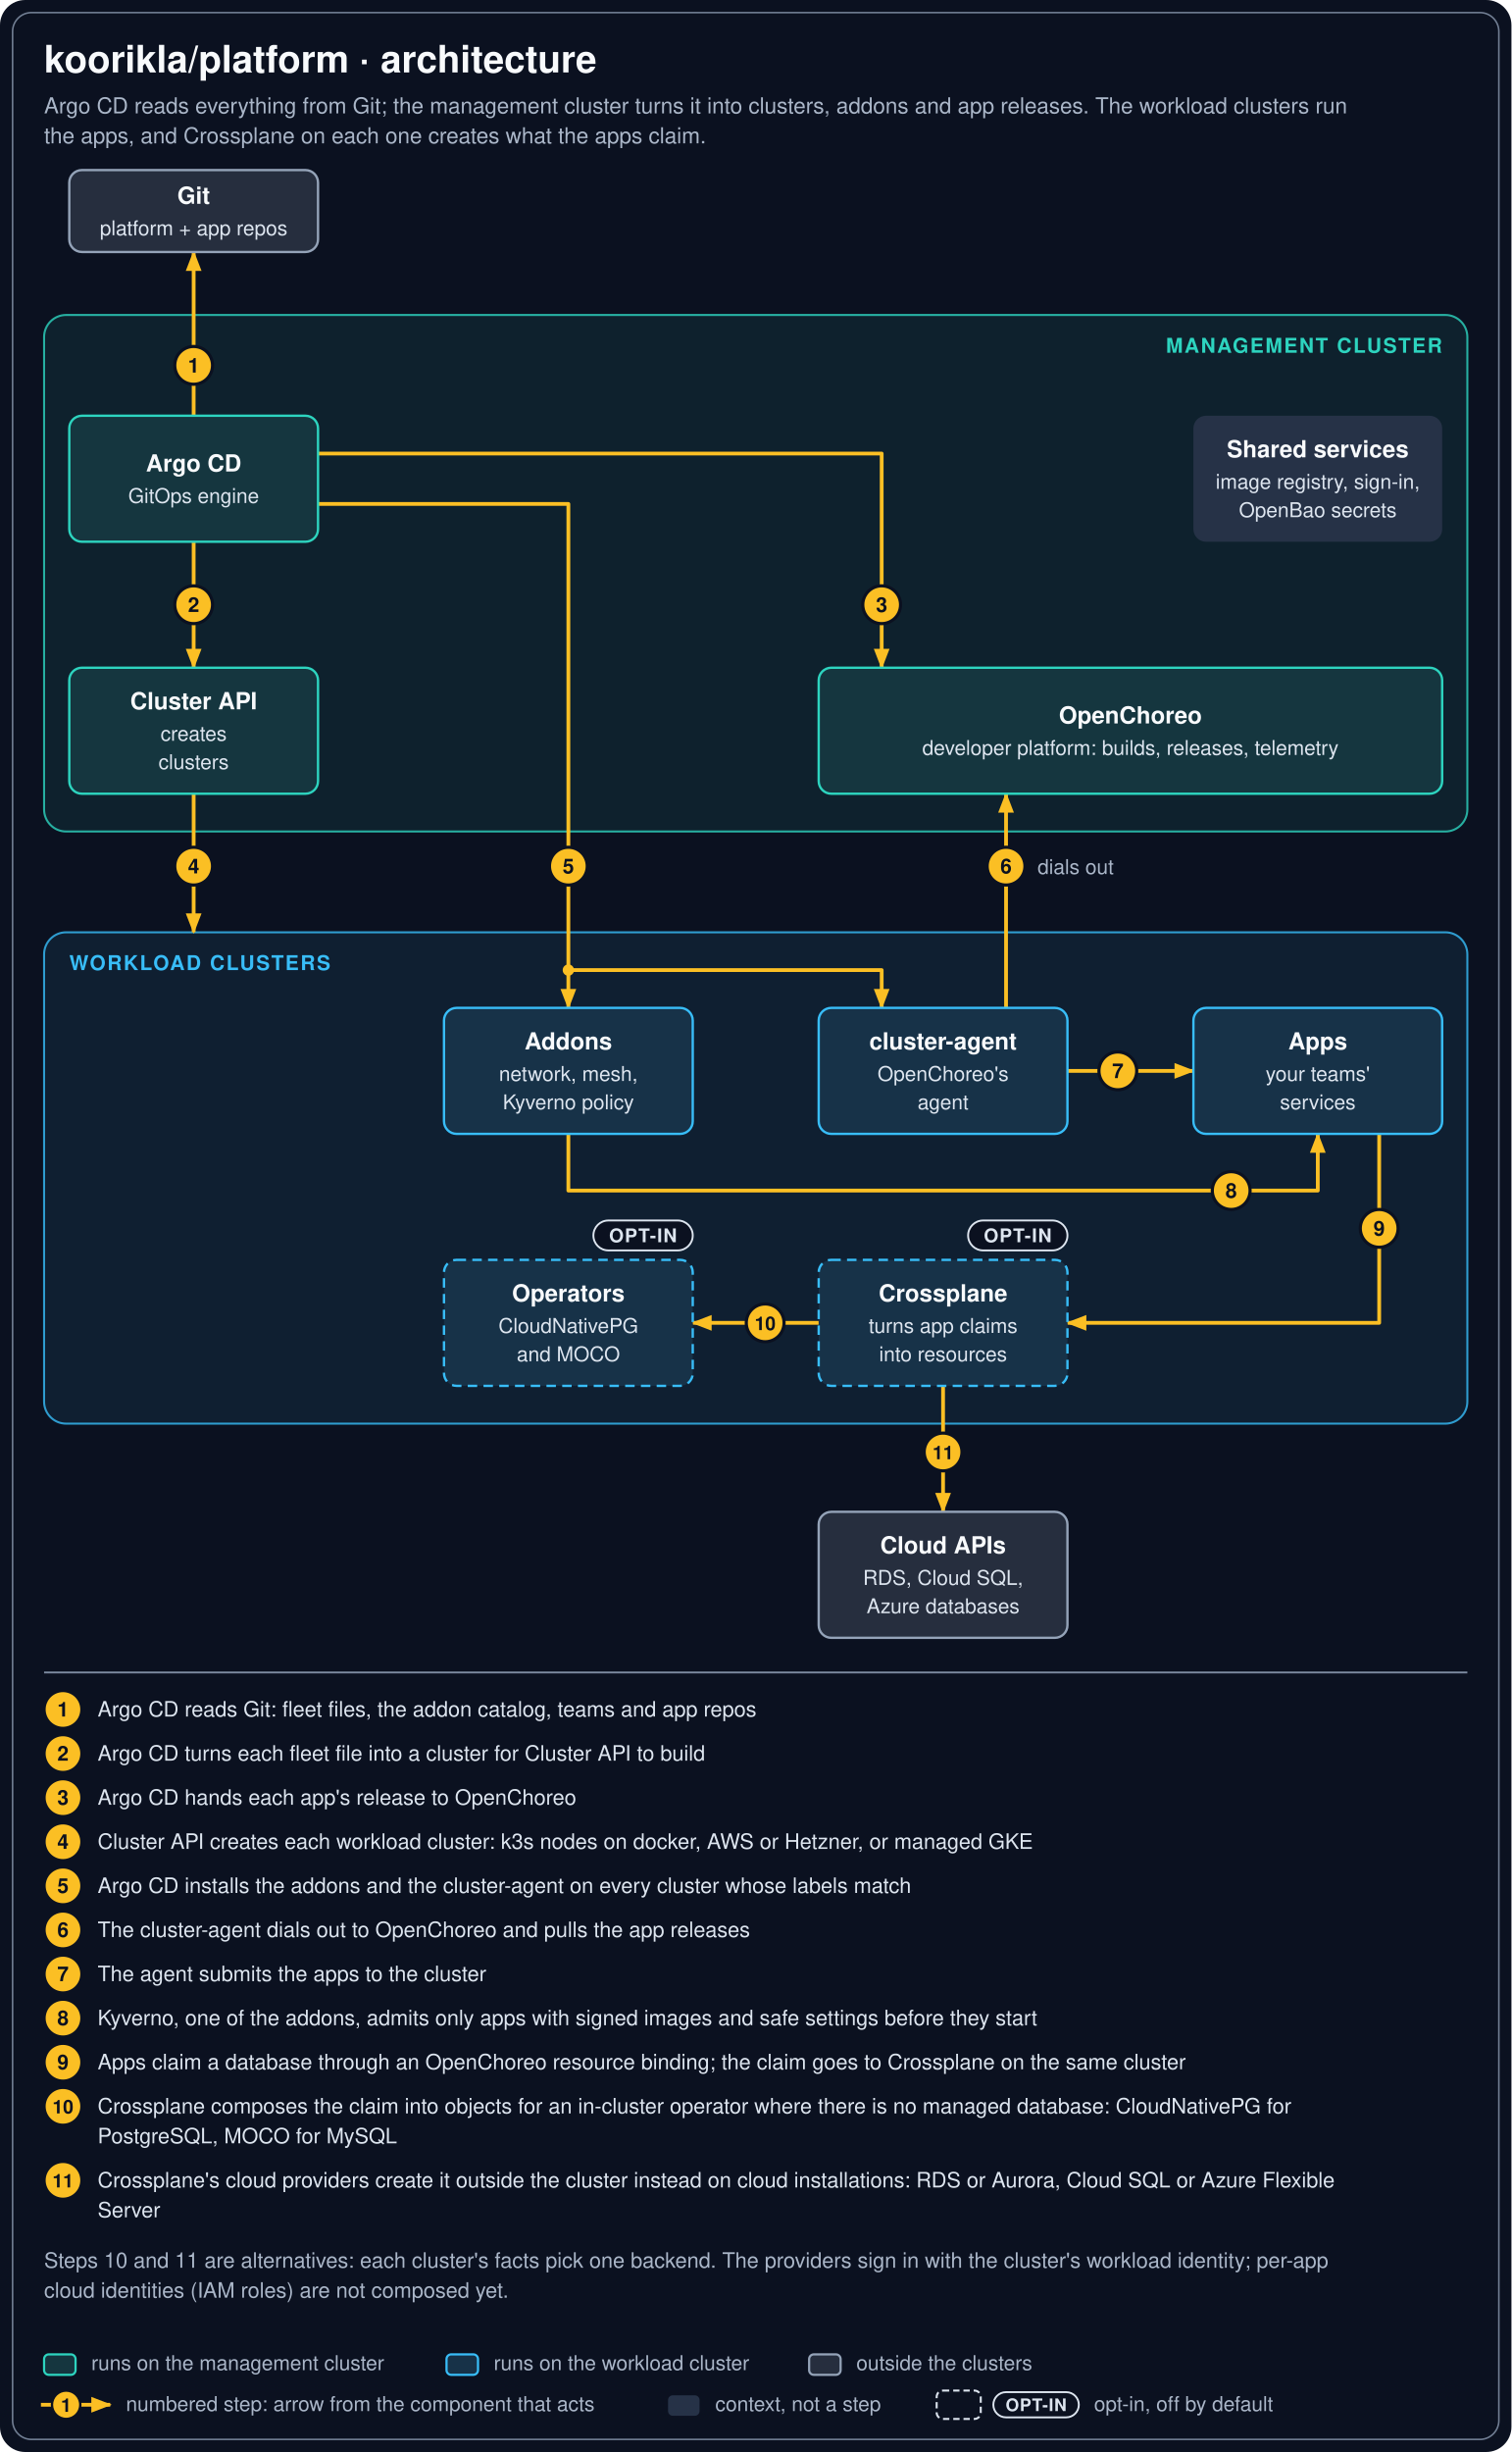
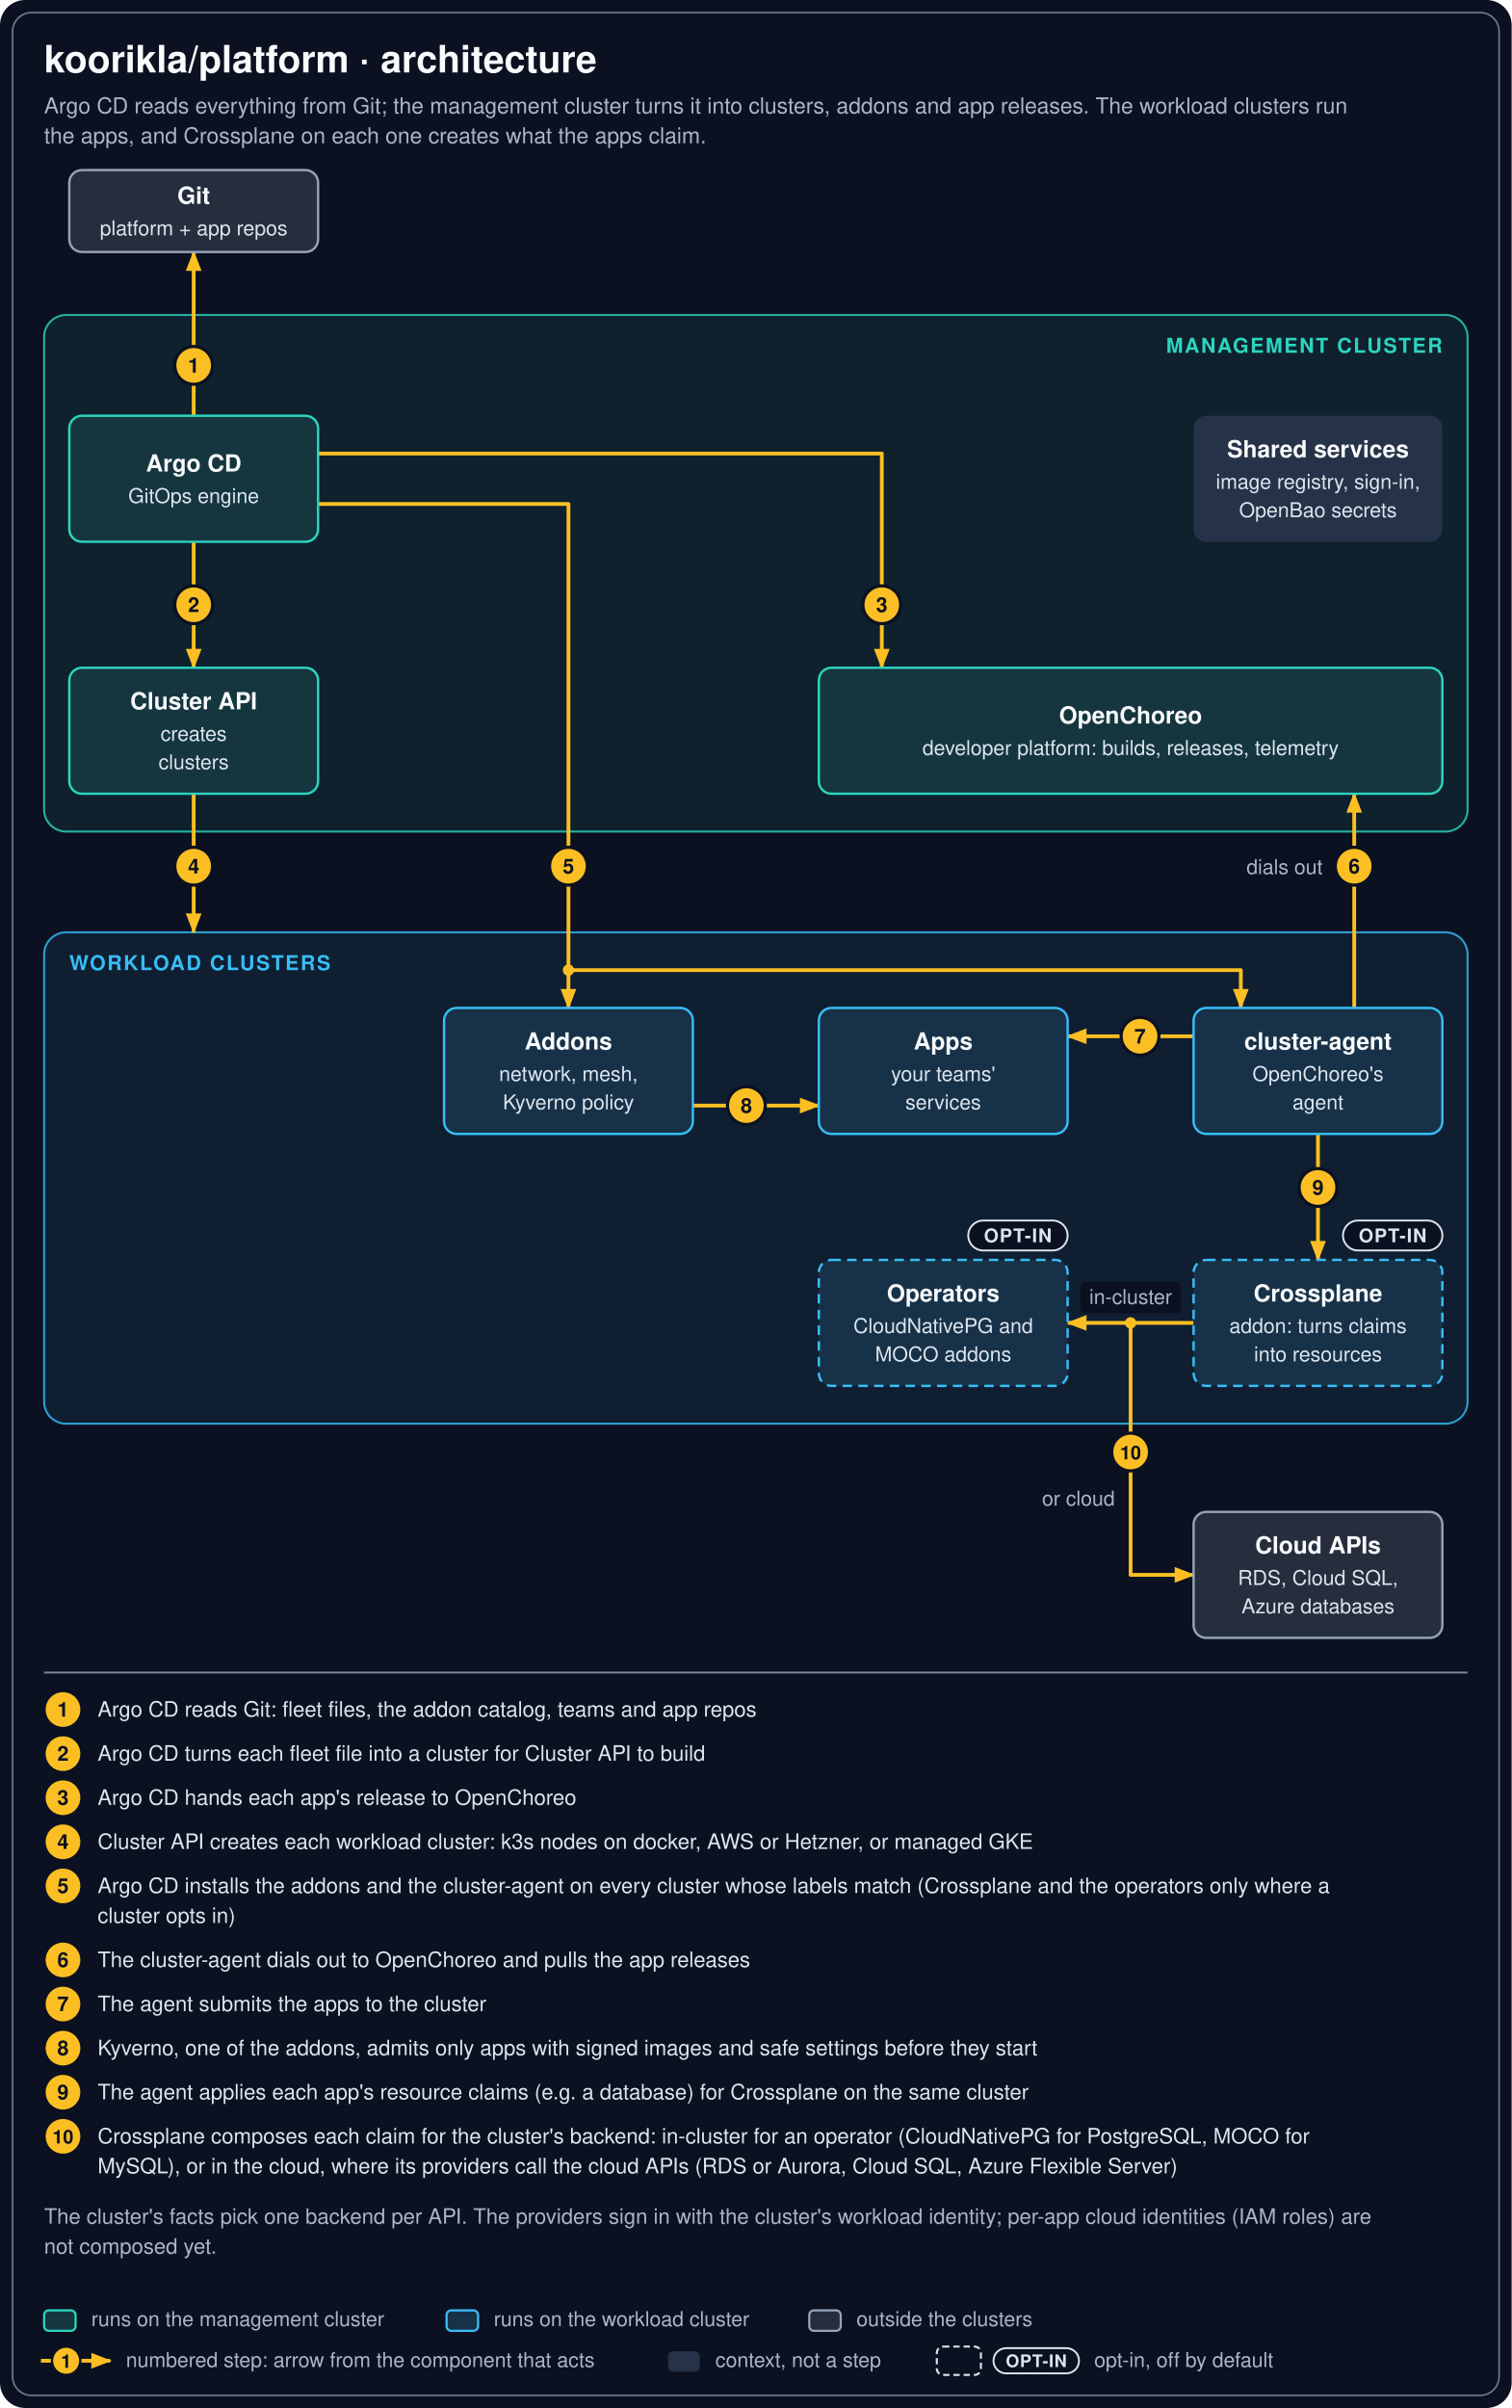
- <svg xmlns="http://www.w3.org/2000/svg" width="960" height="1557" viewBox="0 0 960 1557" role="img" aria-label="koorikla/platform · architecture">
-   <style>.s{font-family:'Segoe UI','Helvetica Neue',Helvetica,Arial,'Liberation Sans',sans-serif}.m{font-family:'JetBrains Mono',SFMono-Regular,Menlo,Consolas,'Liberation Mono',monospace}.fx{fill:none;stroke-width:3.4;stroke-linecap:round;stroke-dasharray:4 10;opacity:0;animation:fxdash .9s linear infinite,fxseq 14.60s linear infinite both}@keyframes fxdash{to{stroke-dashoffset:-14}}@keyframes fxseq{0%{opacity:0}3%{opacity:1}18.1%{opacity:1}23.1%{opacity:0}100%{opacity:0}}@media (prefers-reduced-motion:reduce){.fx{animation:none;opacity:0}}</style>
+ <svg xmlns="http://www.w3.org/2000/svg" width="960" height="1529" viewBox="0 0 960 1529" role="img" aria-label="koorikla/platform · architecture">
+   <style>.s{font-family:'Segoe UI','Helvetica Neue',Helvetica,Arial,'Liberation Sans',sans-serif}.m{font-family:'JetBrains Mono',SFMono-Regular,Menlo,Consolas,'Liberation Mono',monospace}.fx{fill:none;stroke-width:3.4;stroke-linecap:round;stroke-dasharray:4 10;opacity:0;animation:fxdash .9s linear infinite,fxseq 13.50s linear infinite both}@keyframes fxdash{to{stroke-dashoffset:-14}}@keyframes fxseq{0%{opacity:0}3%{opacity:1}19.6%{opacity:1}24.6%{opacity:0}100%{opacity:0}}@media (prefers-reduced-motion:reduce){.fx{animation:none;opacity:0}}</style>
  <defs>
    <marker id="ahfbbf24" markerWidth="13" markerHeight="10" refX="12" refY="5" orient="auto" markerUnits="userSpaceOnUse">
      <path d="M0,0 L13,5 L0,10 z" fill="#fbbf24" />
    </marker>
    <marker id="asfbbf24" markerWidth="13" markerHeight="10" refX="1" refY="5" orient="auto" markerUnits="userSpaceOnUse">
      <path d="M13,0 L0,5 L13,10 z" fill="#fbbf24" />
    </marker>
  </defs>
-   <rect width="960" height="1557" rx="16" fill="#0b1120" />
-   <rect x="8" y="8" width="944" height="1541" rx="12" fill="none" stroke="#8b9ab0" stroke-opacity=".8" />
+   <rect width="960" height="1529" rx="16" fill="#0b1120" />
+   <rect x="8" y="8" width="944" height="1513" rx="12" fill="none" stroke="#8b9ab0" stroke-opacity=".8" />
  <rect x="28" y="200" width="904" height="328" rx="14" fill="#0e212d" stroke="#2dd4bf" stroke-opacity=".8" stroke-width="1.3" />
  <text class="s" x="916.0" y="224.0" font-size="13" fill="#2dd4bf" font-weight="700" text-anchor="end" letter-spacing="1.0">MANAGEMENT CLUSTER</text>
  <rect x="28" y="592" width="904" height="312" rx="14" fill="#0f1f31" stroke="#38bdf8" stroke-opacity=".8" stroke-width="1.3" />
  <text class="s" x="44.0" y="616.0" font-size="13" fill="#38bdf8" font-weight="700" letter-spacing="1.0">WORKLOAD CLUSTERS</text>
  <path d="M 123.0 264.0 L 123.0 160.0" fill="none" stroke="#fbbf24" stroke-width="2.4" stroke-linejoin="round" marker-end="url(#ahfbbf24)" />
  <path d="M 123.0 344.0 L 123.0 424.0" fill="none" stroke="#fbbf24" stroke-width="2.4" stroke-linejoin="round" marker-end="url(#ahfbbf24)" />
  <path d="M 202.0 288.0 L 560.0 288.0 L 560.0 424.0" fill="none" stroke="#fbbf24" stroke-width="2.4" stroke-linejoin="round" marker-end="url(#ahfbbf24)" />
  <path d="M 123.0 504.0 L 123.0 592.0" fill="none" stroke="#fbbf24" stroke-width="2.4" stroke-linejoin="round" marker-end="url(#ahfbbf24)" />
  <path d="M 202.0 320.0 L 361.0 320.0 L 361.0 640.0" fill="none" stroke="#fbbf24" stroke-width="2.4" stroke-linejoin="round" marker-end="url(#ahfbbf24)" />
-   <path d="M 361.0 616.0 L 560.0 616.0 L 560.0 640.0" fill="none" stroke="#fbbf24" stroke-width="2.4" stroke-linejoin="round" marker-end="url(#ahfbbf24)" />
-   <path d="M 639.0 640.0 L 639.0 504.0" fill="none" stroke="#fbbf24" stroke-width="2.4" stroke-linejoin="round" marker-end="url(#ahfbbf24)" />
-   <path d="M 678.0 680.0 L 758.0 680.0" fill="none" stroke="#fbbf24" stroke-width="2.4" stroke-linejoin="round" marker-end="url(#ahfbbf24)" />
-   <path d="M 361.0 720.0 L 361.0 756.0 L 837.0 756.0 L 837.0 720.0" fill="none" stroke="#fbbf24" stroke-width="2.4" stroke-linejoin="round" marker-end="url(#ahfbbf24)" />
-   <path d="M 876.0 720.0 L 876.0 840.0 L 678.0 840.0" fill="none" stroke="#fbbf24" stroke-width="2.4" stroke-linejoin="round" marker-end="url(#ahfbbf24)" />
-   <path d="M 520.0 840.0 L 440.0 840.0" fill="none" stroke="#fbbf24" stroke-width="2.4" stroke-linejoin="round" marker-end="url(#ahfbbf24)" />
-   <path d="M 599.0 880.0 L 599.0 960.0" fill="none" stroke="#fbbf24" stroke-width="2.4" stroke-linejoin="round" marker-end="url(#ahfbbf24)" />
+   <path d="M 361.0 616.0 L 788.0 616.0 L 788.0 640.0" fill="none" stroke="#fbbf24" stroke-width="2.4" stroke-linejoin="round" marker-end="url(#ahfbbf24)" />
+   <path d="M 860.0 640.0 L 860.0 504.0" fill="none" stroke="#fbbf24" stroke-width="2.4" stroke-linejoin="round" marker-end="url(#ahfbbf24)" />
+   <path d="M 758.0 658.0 L 678.0 658.0" fill="none" stroke="#fbbf24" stroke-width="2.4" stroke-linejoin="round" marker-end="url(#ahfbbf24)" />
+   <path d="M 440.0 702.0 L 520.0 702.0" fill="none" stroke="#fbbf24" stroke-width="2.4" stroke-linejoin="round" marker-end="url(#ahfbbf24)" />
+   <path d="M 837.0 720.0 L 837.0 800.0" fill="none" stroke="#fbbf24" stroke-width="2.4" stroke-linejoin="round" marker-end="url(#ahfbbf24)" />
+   <path d="M 758.0 840.0 L 678.0 840.0" fill="none" stroke="#fbbf24" stroke-width="2.4" stroke-linejoin="round" marker-end="url(#ahfbbf24)" />
+   <path d="M 718.0 840.0 L 718.0 1000.0 L 758.0 1000.0" fill="none" stroke="#fbbf24" stroke-width="2.4" stroke-linejoin="round" marker-end="url(#ahfbbf24)" />
  <path class="fx" d="M 123.0 264.0 L 123.0 160.0" stroke="#fde5a7" style="animation-delay:0s,0.00s" />
  <path class="fx" d="M 123.0 344.0 L 123.0 424.0" stroke="#fde5a7" style="animation-delay:0s,1.10s" />
  <path class="fx" d="M 202.0 288.0 L 560.0 288.0 L 560.0 424.0" stroke="#fde5a7" style="animation-delay:0s,2.20s" />
  <path class="fx" d="M 123.0 504.0 L 123.0 592.0" stroke="#fde5a7" style="animation-delay:0s,3.30s" />
  <path class="fx" d="M 202.0 320.0 L 361.0 320.0 L 361.0 640.0" stroke="#fde5a7" style="animation-delay:0s,4.40s" />
-   <path class="fx" d="M 361.0 616.0 L 560.0 616.0 L 560.0 640.0" stroke="#fde5a7" style="animation-delay:0s,4.40s" />
-   <path class="fx" d="M 639.0 640.0 L 639.0 504.0" stroke="#fde5a7" style="animation-delay:0s,5.50s" />
-   <path class="fx" d="M 678.0 680.0 L 758.0 680.0" stroke="#fde5a7" style="animation-delay:0s,6.60s" />
-   <path class="fx" d="M 361.0 720.0 L 361.0 756.0 L 837.0 756.0 L 837.0 720.0" stroke="#fde5a7" style="animation-delay:0s,7.70s" />
-   <path class="fx" d="M 876.0 720.0 L 876.0 840.0 L 678.0 840.0" stroke="#fde5a7" style="animation-delay:0s,8.80s" />
-   <path class="fx" d="M 520.0 840.0 L 440.0 840.0" stroke="#fde5a7" style="animation-delay:0s,9.90s" />
-   <path class="fx" d="M 599.0 880.0 L 599.0 960.0" stroke="#fde5a7" style="animation-delay:0s,11.00s" />
+   <path class="fx" d="M 361.0 616.0 L 788.0 616.0 L 788.0 640.0" stroke="#fde5a7" style="animation-delay:0s,4.40s" />
+   <path class="fx" d="M 860.0 640.0 L 860.0 504.0" stroke="#fde5a7" style="animation-delay:0s,5.50s" />
+   <path class="fx" d="M 758.0 658.0 L 678.0 658.0" stroke="#fde5a7" style="animation-delay:0s,6.60s" />
+   <path class="fx" d="M 440.0 702.0 L 520.0 702.0" stroke="#fde5a7" style="animation-delay:0s,7.70s" />
+   <path class="fx" d="M 837.0 720.0 L 837.0 800.0" stroke="#fde5a7" style="animation-delay:0s,8.80s" />
+   <path class="fx" d="M 758.0 840.0 L 678.0 840.0" stroke="#fde5a7" style="animation-delay:0s,9.90s" />
+   <path class="fx" d="M 718.0 840.0 L 718.0 1000.0 L 758.0 1000.0" stroke="#fde5a7" style="animation-delay:0s,9.90s" />
  <rect x="44" y="108" width="158" height="52" rx="8" fill="#262e3e" stroke="#94a3b8" stroke-width="1.5" />
  <text class="s" x="123.0" y="129.4" font-size="15" fill="#f8fafc" font-weight="600" text-anchor="middle">Git</text>
  <text class="s" x="123.0" y="149.4" font-size="13" fill="#dde5ef" text-anchor="middle">platform + app repos</text>
  <rect x="44" y="264" width="158" height="80" rx="8" fill="#15363f" stroke="#2dd4bf" stroke-width="1.5" />
  <text class="s" x="123.0" y="299.4" font-size="15" fill="#f8fafc" font-weight="600" text-anchor="middle">Argo CD</text>
  <text class="s" x="123.0" y="319.4" font-size="13" fill="#dde5ef" text-anchor="middle">GitOps engine</text>
  <rect x="758" y="264" width="158" height="80" rx="8" fill="#263247" stroke="none" stroke-width="0" />
  <text class="s" x="837.0" y="290.4" font-size="15" fill="#f8fafc" font-weight="600" text-anchor="middle">Shared services</text>
  <text class="s" x="837.0" y="310.4" font-size="13" fill="#dde5ef" text-anchor="middle">image registry, sign-in,</text>
  <text class="s" x="837.0" y="328.4" font-size="13" fill="#dde5ef" text-anchor="middle">OpenBao secrets</text>
  <rect x="44" y="424" width="158" height="80" rx="8" fill="#15363f" stroke="#2dd4bf" stroke-width="1.5" />
  <text class="s" x="123.0" y="450.4" font-size="15" fill="#f8fafc" font-weight="600" text-anchor="middle">Cluster API</text>
  <text class="s" x="123.0" y="470.4" font-size="13" fill="#dde5ef" text-anchor="middle">creates</text>
  <text class="s" x="123.0" y="488.4" font-size="13" fill="#dde5ef" text-anchor="middle">clusters</text>
  <rect x="520" y="424" width="396" height="80" rx="8" fill="#15363f" stroke="#2dd4bf" stroke-width="1.5" />
  <text class="s" x="718.0" y="459.4" font-size="15" fill="#f8fafc" font-weight="600" text-anchor="middle">OpenChoreo</text>
  <text class="s" x="718.0" y="479.4" font-size="13" fill="#dde5ef" text-anchor="middle">developer platform: builds, releases, telemetry</text>
  <rect x="282" y="640" width="158" height="80" rx="8" fill="#173248" stroke="#38bdf8" stroke-width="1.5" />
  <text class="s" x="361.0" y="666.4" font-size="15" fill="#f8fafc" font-weight="600" text-anchor="middle">Addons</text>
  <text class="s" x="361.0" y="686.4" font-size="13" fill="#dde5ef" text-anchor="middle">network, mesh,</text>
  <text class="s" x="361.0" y="704.4" font-size="13" fill="#dde5ef" text-anchor="middle">Kyverno policy</text>
  <rect x="520" y="640" width="158" height="80" rx="8" fill="#173248" stroke="#38bdf8" stroke-width="1.5" />
-   <text class="s" x="599.0" y="666.4" font-size="15" fill="#f8fafc" font-weight="600" text-anchor="middle">cluster-agent</text>
-   <text class="s" x="599.0" y="686.4" font-size="13" fill="#dde5ef" text-anchor="middle">OpenChoreo's</text>
-   <text class="s" x="599.0" y="704.4" font-size="13" fill="#dde5ef" text-anchor="middle">agent</text>
+   <text class="s" x="599.0" y="666.4" font-size="15" fill="#f8fafc" font-weight="600" text-anchor="middle">Apps</text>
+   <text class="s" x="599.0" y="686.4" font-size="13" fill="#dde5ef" text-anchor="middle">your teams'</text>
+   <text class="s" x="599.0" y="704.4" font-size="13" fill="#dde5ef" text-anchor="middle">services</text>
  <rect x="758" y="640" width="158" height="80" rx="8" fill="#173248" stroke="#38bdf8" stroke-width="1.5" />
-   <text class="s" x="837.0" y="666.4" font-size="15" fill="#f8fafc" font-weight="600" text-anchor="middle">Apps</text>
-   <text class="s" x="837.0" y="686.4" font-size="13" fill="#dde5ef" text-anchor="middle">your teams'</text>
-   <text class="s" x="837.0" y="704.4" font-size="13" fill="#dde5ef" text-anchor="middle">services</text>
-   <rect x="282" y="800" width="158" height="80" rx="8" fill="#173248" stroke="#38bdf8" stroke-width="1.5" stroke-dasharray="6 4" />
-   <text class="s" x="361.0" y="826.4" font-size="15" fill="#f8fafc" font-weight="600" text-anchor="middle">Operators</text>
-   <text class="s" x="361.0" y="846.4" font-size="13" fill="#dde5ef" text-anchor="middle">CloudNativePG</text>
-   <text class="s" x="361.0" y="864.4" font-size="13" fill="#dde5ef" text-anchor="middle">and MOCO</text>
-   <rect x="376.9" y="775" width="63.1" height="19" rx="9.5" fill="#0b1120" stroke="#dde5ef" stroke-width="1.2" />
-   <text class="s" x="408.4" y="788.8" font-size="12" font-weight="700" fill="#dde5ef" text-anchor="middle" letter-spacing="0.6">OPT-IN</text>
+   <text class="s" x="837.0" y="666.4" font-size="15" fill="#f8fafc" font-weight="600" text-anchor="middle">cluster-agent</text>
+   <text class="s" x="837.0" y="686.4" font-size="13" fill="#dde5ef" text-anchor="middle">OpenChoreo's</text>
+   <text class="s" x="837.0" y="704.4" font-size="13" fill="#dde5ef" text-anchor="middle">agent</text>
  <rect x="520" y="800" width="158" height="80" rx="8" fill="#173248" stroke="#38bdf8" stroke-width="1.5" stroke-dasharray="6 4" />
-   <text class="s" x="599.0" y="826.4" font-size="15" fill="#f8fafc" font-weight="600" text-anchor="middle">Crossplane</text>
-   <text class="s" x="599.0" y="846.4" font-size="13" fill="#dde5ef" text-anchor="middle">turns app claims</text>
-   <text class="s" x="599.0" y="864.4" font-size="13" fill="#dde5ef" text-anchor="middle">into resources</text>
+   <text class="s" x="599.0" y="826.4" font-size="15" fill="#f8fafc" font-weight="600" text-anchor="middle">Operators</text>
+   <text class="s" x="599.0" y="846.4" font-size="13" fill="#dde5ef" text-anchor="middle">CloudNativePG and</text>
+   <text class="s" x="599.0" y="864.4" font-size="13" fill="#dde5ef" text-anchor="middle">MOCO addons</text>
  <rect x="614.9" y="775" width="63.1" height="19" rx="9.5" fill="#0b1120" stroke="#dde5ef" stroke-width="1.2" />
  <text class="s" x="646.4" y="788.8" font-size="12" font-weight="700" fill="#dde5ef" text-anchor="middle" letter-spacing="0.6">OPT-IN</text>
-   <rect x="520" y="960" width="158" height="80" rx="8" fill="#262e3e" stroke="#94a3b8" stroke-width="1.5" />
-   <text class="s" x="599.0" y="986.4" font-size="15" fill="#f8fafc" font-weight="600" text-anchor="middle">Cloud APIs</text>
-   <text class="s" x="599.0" y="1006.4" font-size="13" fill="#dde5ef" text-anchor="middle">RDS, Cloud SQL,</text>
-   <text class="s" x="599.0" y="1024.4" font-size="13" fill="#dde5ef" text-anchor="middle">Azure databases</text>
+   <rect x="758" y="800" width="158" height="80" rx="8" fill="#173248" stroke="#38bdf8" stroke-width="1.5" stroke-dasharray="6 4" />
+   <text class="s" x="837.0" y="826.4" font-size="15" fill="#f8fafc" font-weight="600" text-anchor="middle">Crossplane</text>
+   <text class="s" x="837.0" y="846.4" font-size="13" fill="#dde5ef" text-anchor="middle">addon: turns claims</text>
+   <text class="s" x="837.0" y="864.4" font-size="13" fill="#dde5ef" text-anchor="middle">into resources</text>
+   <rect x="852.9" y="775" width="63.1" height="19" rx="9.5" fill="#0b1120" stroke="#dde5ef" stroke-width="1.2" />
+   <text class="s" x="884.4" y="788.8" font-size="12" font-weight="700" fill="#dde5ef" text-anchor="middle" letter-spacing="0.6">OPT-IN</text>
+   <rect x="758" y="960" width="158" height="80" rx="8" fill="#262e3e" stroke="#94a3b8" stroke-width="1.5" />
+   <text class="s" x="837.0" y="986.4" font-size="15" fill="#f8fafc" font-weight="600" text-anchor="middle">Cloud APIs</text>
+   <text class="s" x="837.0" y="1006.4" font-size="13" fill="#dde5ef" text-anchor="middle">RDS, Cloud SQL,</text>
+   <text class="s" x="837.0" y="1024.4" font-size="13" fill="#dde5ef" text-anchor="middle">Azure databases</text>
  <text class="s" x="28.0" y="46.0" font-size="24" fill="#f8fafc" font-weight="700">koorikla/platform · architecture</text>
  <text class="s" x="28.0" y="72.0" font-size="14" fill="#aab6c8">Argo CD reads everything from Git; the management cluster turns it into clusters, addons and app releases. The workload clusters run</text>
  <text class="s" x="28.0" y="91.0" font-size="14" fill="#aab6c8">the apps, and Crossplane on each one creates what the apps claim.</text>
  <circle cx="123.0" cy="232.0" r="12" fill="#fbbf24" stroke="#0b1120" stroke-width="2" />
  <text class="s" x="123.0" y="236.6" font-size="13" font-weight="700" fill="#0b1120" text-anchor="middle">1</text>
  <circle cx="123.0" cy="384.0" r="12" fill="#fbbf24" stroke="#0b1120" stroke-width="2" />
  <text class="s" x="123.0" y="388.6" font-size="13" font-weight="700" fill="#0b1120" text-anchor="middle">2</text>
  <circle cx="560.0" cy="384.0" r="12" fill="#fbbf24" stroke="#0b1120" stroke-width="2" />
  <text class="s" x="560.0" y="388.6" font-size="13" font-weight="700" fill="#0b1120" text-anchor="middle">3</text>
  <circle cx="123.0" cy="550.0" r="12" fill="#fbbf24" stroke="#0b1120" stroke-width="2" />
  <text class="s" x="123.0" y="554.6" font-size="13" font-weight="700" fill="#0b1120" text-anchor="middle">4</text>
  <circle cx="361.0" cy="550.0" r="12" fill="#fbbf24" stroke="#0b1120" stroke-width="2" />
  <text class="s" x="361.0" y="554.6" font-size="13" font-weight="700" fill="#0b1120" text-anchor="middle">5</text>
  <circle cx="361.0" cy="616.0" r="3.6" fill="#fbbf24" />
-   <rect x="655.0" y="541.0" width="59.3" height="20.0" rx="3" fill="#0b1120" />
-   <text class="s" x="659.0" y="555.0" font-size="13" fill="#aab6c8">dials out</text>
-   <circle cx="639.0" cy="550.0" r="12" fill="#fbbf24" stroke="#0b1120" stroke-width="2" />
-   <text class="s" x="639.0" y="554.6" font-size="13" font-weight="700" fill="#0b1120" text-anchor="middle">6</text>
-   <circle cx="710.0" cy="680.0" r="12" fill="#fbbf24" stroke="#0b1120" stroke-width="2" />
-   <text class="s" x="710.0" y="684.6" font-size="13" font-weight="700" fill="#0b1120" text-anchor="middle">7</text>
-   <circle cx="782.0" cy="756.0" r="12" fill="#fbbf24" stroke="#0b1120" stroke-width="2" />
-   <text class="s" x="782.0" y="760.6" font-size="13" font-weight="700" fill="#0b1120" text-anchor="middle">8</text>
-   <circle cx="876.0" cy="780.0" r="12" fill="#fbbf24" stroke="#0b1120" stroke-width="2" />
-   <text class="s" x="876.0" y="784.6" font-size="13" font-weight="700" fill="#0b1120" text-anchor="middle">9</text>
-   <circle cx="486.0" cy="840.0" r="12" fill="#fbbf24" stroke="#0b1120" stroke-width="2" />
-   <text class="s" x="486.0" y="844.6" font-size="12" font-weight="700" fill="#0b1120" text-anchor="middle">10</text>
-   <circle cx="599.0" cy="922.0" r="12" fill="#fbbf24" stroke="#0b1120" stroke-width="2" />
-   <text class="s" x="599.0" y="926.6" font-size="12" font-weight="700" fill="#0b1120" text-anchor="middle">11</text>
+   <rect x="784.7" y="541.0" width="59.3" height="20.0" rx="3" fill="#0b1120" />
+   <text class="s" x="840.0" y="555.0" font-size="13" fill="#aab6c8" text-anchor="end">dials out</text>
+   <circle cx="860.0" cy="550.0" r="12" fill="#fbbf24" stroke="#0b1120" stroke-width="2" />
+   <text class="s" x="860.0" y="554.6" font-size="13" font-weight="700" fill="#0b1120" text-anchor="middle">6</text>
+   <circle cx="724.0" cy="658.0" r="12" fill="#fbbf24" stroke="#0b1120" stroke-width="2" />
+   <text class="s" x="724.0" y="662.6" font-size="13" font-weight="700" fill="#0b1120" text-anchor="middle">7</text>
+   <circle cx="474.0" cy="702.0" r="12" fill="#fbbf24" stroke="#0b1120" stroke-width="2" />
+   <text class="s" x="474.0" y="706.6" font-size="13" font-weight="700" fill="#0b1120" text-anchor="middle">8</text>
+   <circle cx="837.0" cy="754.0" r="12" fill="#fbbf24" stroke="#0b1120" stroke-width="2" />
+   <text class="s" x="837.0" y="758.6" font-size="13" font-weight="700" fill="#0b1120" text-anchor="middle">9</text>
+   <rect x="686.1" y="814.0" width="63.9" height="20.0" rx="3" fill="#0b1120" />
+   <text class="s" x="718.0" y="828.0" font-size="13" fill="#aab6c8" text-anchor="middle">in-cluster</text>
+   <rect x="655.0" y="942.0" width="57.0" height="20.0" rx="3" fill="#0b1120" />
+   <text class="s" x="708.0" y="956.0" font-size="13" fill="#aab6c8" text-anchor="end">or cloud</text>
+   <circle cx="718.0" cy="922.0" r="12" fill="#fbbf24" stroke="#0b1120" stroke-width="2" />
+   <text class="s" x="718.0" y="926.6" font-size="12" font-weight="700" fill="#0b1120" text-anchor="middle">10</text>
+   <circle cx="718.0" cy="840.0" r="3.6" fill="#fbbf24" />
  <line x1="28" y1="1062" x2="932" y2="1062" stroke="#7c8aa0" stroke-width="1.2" />
  <circle cx="40" cy="1085.5" r="11" fill="#fbbf24" />
  <text class="s" x="40" y="1090" font-size="13" font-weight="700" fill="#0b1120" text-anchor="middle">1</text>
  <text class="s" x="62.0" y="1090.0" font-size="13.5" fill="#dde5ef">Argo CD reads Git: fleet files, the addon catalog, teams and app repos</text>
  <circle cx="40" cy="1113.5" r="11" fill="#fbbf24" />
  <text class="s" x="40" y="1118" font-size="13" font-weight="700" fill="#0b1120" text-anchor="middle">2</text>
  <text class="s" x="62.0" y="1118.0" font-size="13.5" fill="#dde5ef">Argo CD turns each fleet file into a cluster for Cluster API to build</text>
  <circle cx="40" cy="1141.5" r="11" fill="#fbbf24" />
  <text class="s" x="40" y="1146" font-size="13" font-weight="700" fill="#0b1120" text-anchor="middle">3</text>
  <text class="s" x="62.0" y="1146.0" font-size="13.5" fill="#dde5ef">Argo CD hands each app's release to OpenChoreo</text>
  <circle cx="40" cy="1169.5" r="11" fill="#fbbf24" />
  <text class="s" x="40" y="1174" font-size="13" font-weight="700" fill="#0b1120" text-anchor="middle">4</text>
  <text class="s" x="62.0" y="1174.0" font-size="13.5" fill="#dde5ef">Cluster API creates each workload cluster: k3s nodes on docker, AWS or Hetzner, or managed GKE</text>
  <circle cx="40" cy="1197.5" r="11" fill="#fbbf24" />
  <text class="s" x="40" y="1202" font-size="13" font-weight="700" fill="#0b1120" text-anchor="middle">5</text>
-   <text class="s" x="62.0" y="1202.0" font-size="13.5" fill="#dde5ef">Argo CD installs the addons and the cluster-agent on every cluster whose labels match</text>
-   <circle cx="40" cy="1225.5" r="11" fill="#fbbf24" />
-   <text class="s" x="40" y="1230" font-size="13" font-weight="700" fill="#0b1120" text-anchor="middle">6</text>
-   <text class="s" x="62.0" y="1230.0" font-size="13.5" fill="#dde5ef">The cluster-agent dials out to OpenChoreo and pulls the app releases</text>
-   <circle cx="40" cy="1253.5" r="11" fill="#fbbf24" />
-   <text class="s" x="40" y="1258" font-size="13" font-weight="700" fill="#0b1120" text-anchor="middle">7</text>
-   <text class="s" x="62.0" y="1258.0" font-size="13.5" fill="#dde5ef">The agent submits the apps to the cluster</text>
-   <circle cx="40" cy="1281.5" r="11" fill="#fbbf24" />
-   <text class="s" x="40" y="1286" font-size="13" font-weight="700" fill="#0b1120" text-anchor="middle">8</text>
-   <text class="s" x="62.0" y="1286.0" font-size="13.5" fill="#dde5ef">Kyverno, one of the addons, admits only apps with signed images and safe settings before they start</text>
-   <circle cx="40" cy="1309.5" r="11" fill="#fbbf24" />
-   <text class="s" x="40" y="1314" font-size="13" font-weight="700" fill="#0b1120" text-anchor="middle">9</text>
-   <text class="s" x="62.0" y="1314.0" font-size="13.5" fill="#dde5ef">Apps claim a database through an OpenChoreo resource binding; the claim goes to Crossplane on the same cluster</text>
-   <circle cx="40" cy="1337.5" r="11" fill="#fbbf24" />
-   <text class="s" x="40" y="1342" font-size="12" font-weight="700" fill="#0b1120" text-anchor="middle">10</text>
-   <text class="s" x="62.0" y="1342.0" font-size="13.5" fill="#dde5ef">Crossplane composes the claim into objects for an in-cluster operator where there is no managed database: CloudNativePG for</text>
-   <text class="s" x="62.0" y="1361.0" font-size="13.5" fill="#dde5ef">PostgreSQL, MOCO for MySQL</text>
-   <circle cx="40" cy="1384.5" r="11" fill="#fbbf24" />
-   <text class="s" x="40" y="1389" font-size="12" font-weight="700" fill="#0b1120" text-anchor="middle">11</text>
-   <text class="s" x="62.0" y="1389.0" font-size="13.5" fill="#dde5ef">Crossplane's cloud providers create it outside the cluster instead on cloud installations: RDS or Aurora, Cloud SQL or Azure Flexible</text>
-   <text class="s" x="62.0" y="1408.0" font-size="13.5" fill="#dde5ef">Server</text>
-   <text class="s" x="28.0" y="1440.0" font-size="13.5" fill="#aab6c8">Steps 10 and 11 are alternatives: each cluster's facts pick one backend. The providers sign in with the cluster's workload identity; per-app</text>
-   <text class="s" x="28.0" y="1459.0" font-size="13.5" fill="#aab6c8">cloud identities (IAM roles) are not composed yet.</text>
-   <rect x="28" y="1495" width="20" height="13" rx="3" fill="#15363f" stroke="#2dd4bf" stroke-width="1.4" />
-   <text class="s" x="58.0" y="1505.0" font-size="13" fill="#aab6c8">runs on the management cluster</text>
-   <rect x="283.605" y="1495" width="20" height="13" rx="3" fill="#173248" stroke="#38bdf8" stroke-width="1.4" />
-   <text class="s" x="313.6" y="1505.0" font-size="13" fill="#aab6c8">runs on the workload cluster</text>
-   <rect x="513.924" y="1495" width="20" height="13" rx="3" fill="#262e3e" stroke="#94a3b8" stroke-width="1.4" />
-   <text class="s" x="543.9" y="1505.0" font-size="13" fill="#aab6c8">outside the clusters</text>
-   <path d="M 26 1527 L 70 1527" stroke="#fbbf24" stroke-width="2.4" marker-end="url(#ahfbbf24)" />
-   <circle cx="42" cy="1527" r="9" fill="#fbbf24" stroke="#0b1120" stroke-width="1.5" />
-   <text class="s" x="42" y="1531.5" font-size="12" font-weight="700" fill="#0b1120" text-anchor="middle">1</text>
-   <text class="s" x="80.0" y="1531.0" font-size="13" fill="#aab6c8">numbered step: arrow from the component that acts</text>
-   <rect x="424.32" y="1521" width="20" height="13" rx="3" fill="#263247" />
-   <text class="s" x="454.3" y="1531.0" font-size="13" fill="#aab6c8">context, not a step</text>
+   <text class="s" x="62.0" y="1202.0" font-size="13.5" fill="#dde5ef">Argo CD installs the addons and the cluster-agent on every cluster whose labels match (Crossplane and the operators only where a</text>
+   <text class="s" x="62.0" y="1221.0" font-size="13.5" fill="#dde5ef">cluster opts in)</text>
+   <circle cx="40" cy="1244.5" r="11" fill="#fbbf24" />
+   <text class="s" x="40" y="1249" font-size="13" font-weight="700" fill="#0b1120" text-anchor="middle">6</text>
+   <text class="s" x="62.0" y="1249.0" font-size="13.5" fill="#dde5ef">The cluster-agent dials out to OpenChoreo and pulls the app releases</text>
+   <circle cx="40" cy="1272.5" r="11" fill="#fbbf24" />
+   <text class="s" x="40" y="1277" font-size="13" font-weight="700" fill="#0b1120" text-anchor="middle">7</text>
+   <text class="s" x="62.0" y="1277.0" font-size="13.5" fill="#dde5ef">The agent submits the apps to the cluster</text>
+   <circle cx="40" cy="1300.5" r="11" fill="#fbbf24" />
+   <text class="s" x="40" y="1305" font-size="13" font-weight="700" fill="#0b1120" text-anchor="middle">8</text>
+   <text class="s" x="62.0" y="1305.0" font-size="13.5" fill="#dde5ef">Kyverno, one of the addons, admits only apps with signed images and safe settings before they start</text>
+   <circle cx="40" cy="1328.5" r="11" fill="#fbbf24" />
+   <text class="s" x="40" y="1333" font-size="13" font-weight="700" fill="#0b1120" text-anchor="middle">9</text>
+   <text class="s" x="62.0" y="1333.0" font-size="13.5" fill="#dde5ef">The agent applies each app's resource claims (e.g. a database) for Crossplane on the same cluster</text>
+   <circle cx="40" cy="1356.5" r="11" fill="#fbbf24" />
+   <text class="s" x="40" y="1361" font-size="12" font-weight="700" fill="#0b1120" text-anchor="middle">10</text>
+   <text class="s" x="62.0" y="1361.0" font-size="13.5" fill="#dde5ef">Crossplane composes each claim for the cluster's backend: in-cluster for an operator (CloudNativePG for PostgreSQL, MOCO for</text>
+   <text class="s" x="62.0" y="1380.0" font-size="13.5" fill="#dde5ef">MySQL), or in the cloud, where its providers call the cloud APIs (RDS or Aurora, Cloud SQL, Azure Flexible Server)</text>
+   <text class="s" x="28.0" y="1412.0" font-size="13.5" fill="#aab6c8">The cluster's facts pick one backend per API. The providers sign in with the cluster's workload identity; per-app cloud identities (IAM roles) are</text>
+   <text class="s" x="28.0" y="1431.0" font-size="13.5" fill="#aab6c8">not composed yet.</text>
+   <rect x="28" y="1467" width="20" height="13" rx="3" fill="#15363f" stroke="#2dd4bf" stroke-width="1.4" />
+   <text class="s" x="58.0" y="1477.0" font-size="13" fill="#aab6c8">runs on the management cluster</text>
+   <rect x="283.605" y="1467" width="20" height="13" rx="3" fill="#173248" stroke="#38bdf8" stroke-width="1.4" />
+   <text class="s" x="313.6" y="1477.0" font-size="13" fill="#aab6c8">runs on the workload cluster</text>
+   <rect x="513.924" y="1467" width="20" height="13" rx="3" fill="#262e3e" stroke="#94a3b8" stroke-width="1.4" />
+   <text class="s" x="543.9" y="1477.0" font-size="13" fill="#aab6c8">outside the clusters</text>
+   <path d="M 26 1499 L 70 1499" stroke="#fbbf24" stroke-width="2.4" marker-end="url(#ahfbbf24)" />
+   <circle cx="42" cy="1499" r="9" fill="#fbbf24" stroke="#0b1120" stroke-width="1.5" />
+   <text class="s" x="42" y="1503.5" font-size="12" font-weight="700" fill="#0b1120" text-anchor="middle">1</text>
+   <text class="s" x="80.0" y="1503.0" font-size="13" fill="#aab6c8">numbered step: arrow from the component that acts</text>
+   <rect x="424.32" y="1493" width="20" height="13" rx="3" fill="#263247" />
+   <text class="s" x="454.3" y="1503.0" font-size="13" fill="#aab6c8">context, not a step</text>
  <g>
-     <rect x="594.93" y="1518" width="28" height="18" rx="4" fill="none" stroke="#dde5ef" stroke-width="1.3" stroke-dasharray="4 2.5" />
-     <rect x="630.93" y="1519" width="54.3" height="16" rx="8" fill="none" stroke="#dde5ef" stroke-width="1.2" />
-     <text class="s" x="658.1" y="1531" font-size="11" font-weight="700" fill="#dde5ef" text-anchor="middle" letter-spacing="0.4">OPT-IN</text>
+     <rect x="594.93" y="1490" width="28" height="18" rx="4" fill="none" stroke="#dde5ef" stroke-width="1.3" stroke-dasharray="4 2.5" />
+     <rect x="630.93" y="1491" width="54.3" height="16" rx="8" fill="none" stroke="#dde5ef" stroke-width="1.2" />
+     <text class="s" x="658.1" y="1503" font-size="11" font-weight="700" fill="#dde5ef" text-anchor="middle" letter-spacing="0.4">OPT-IN</text>
  </g>
-   <text class="s" x="694.9" y="1531.0" font-size="13" fill="#aab6c8">opt-in, off by default</text>
+   <text class="s" x="694.9" y="1503.0" font-size="13" fill="#aab6c8">opt-in, off by default</text>
</svg>
